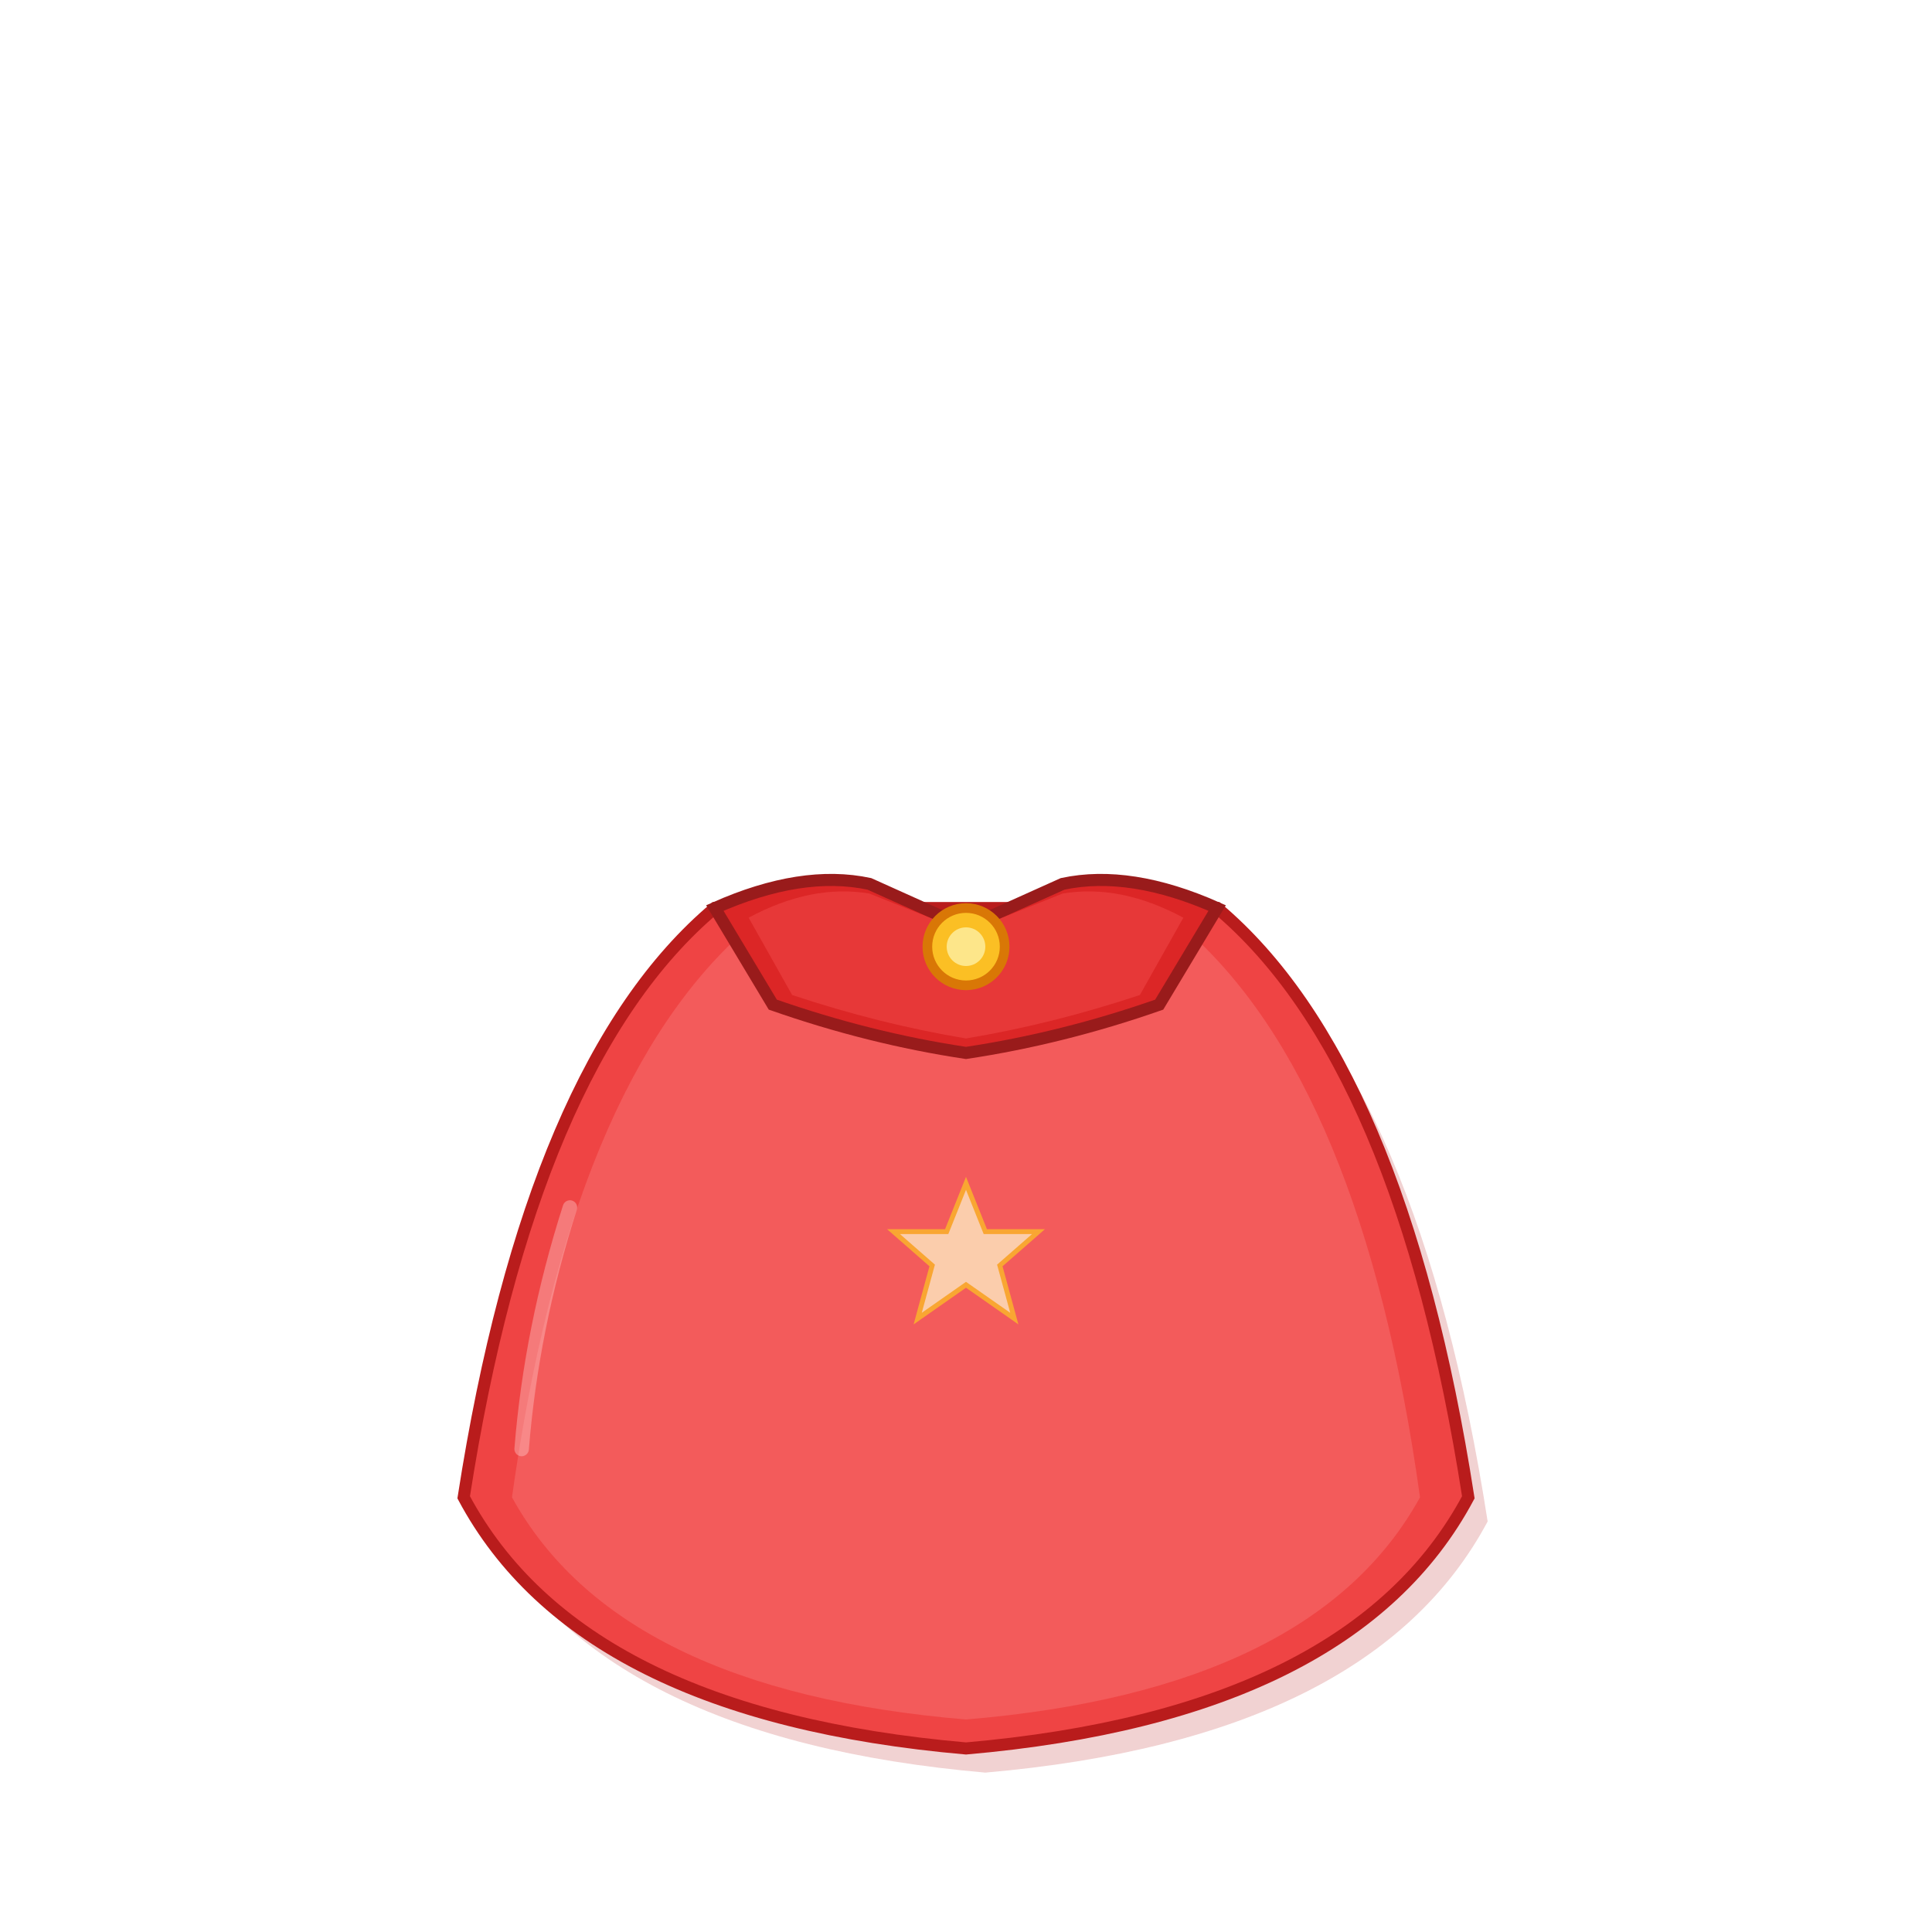
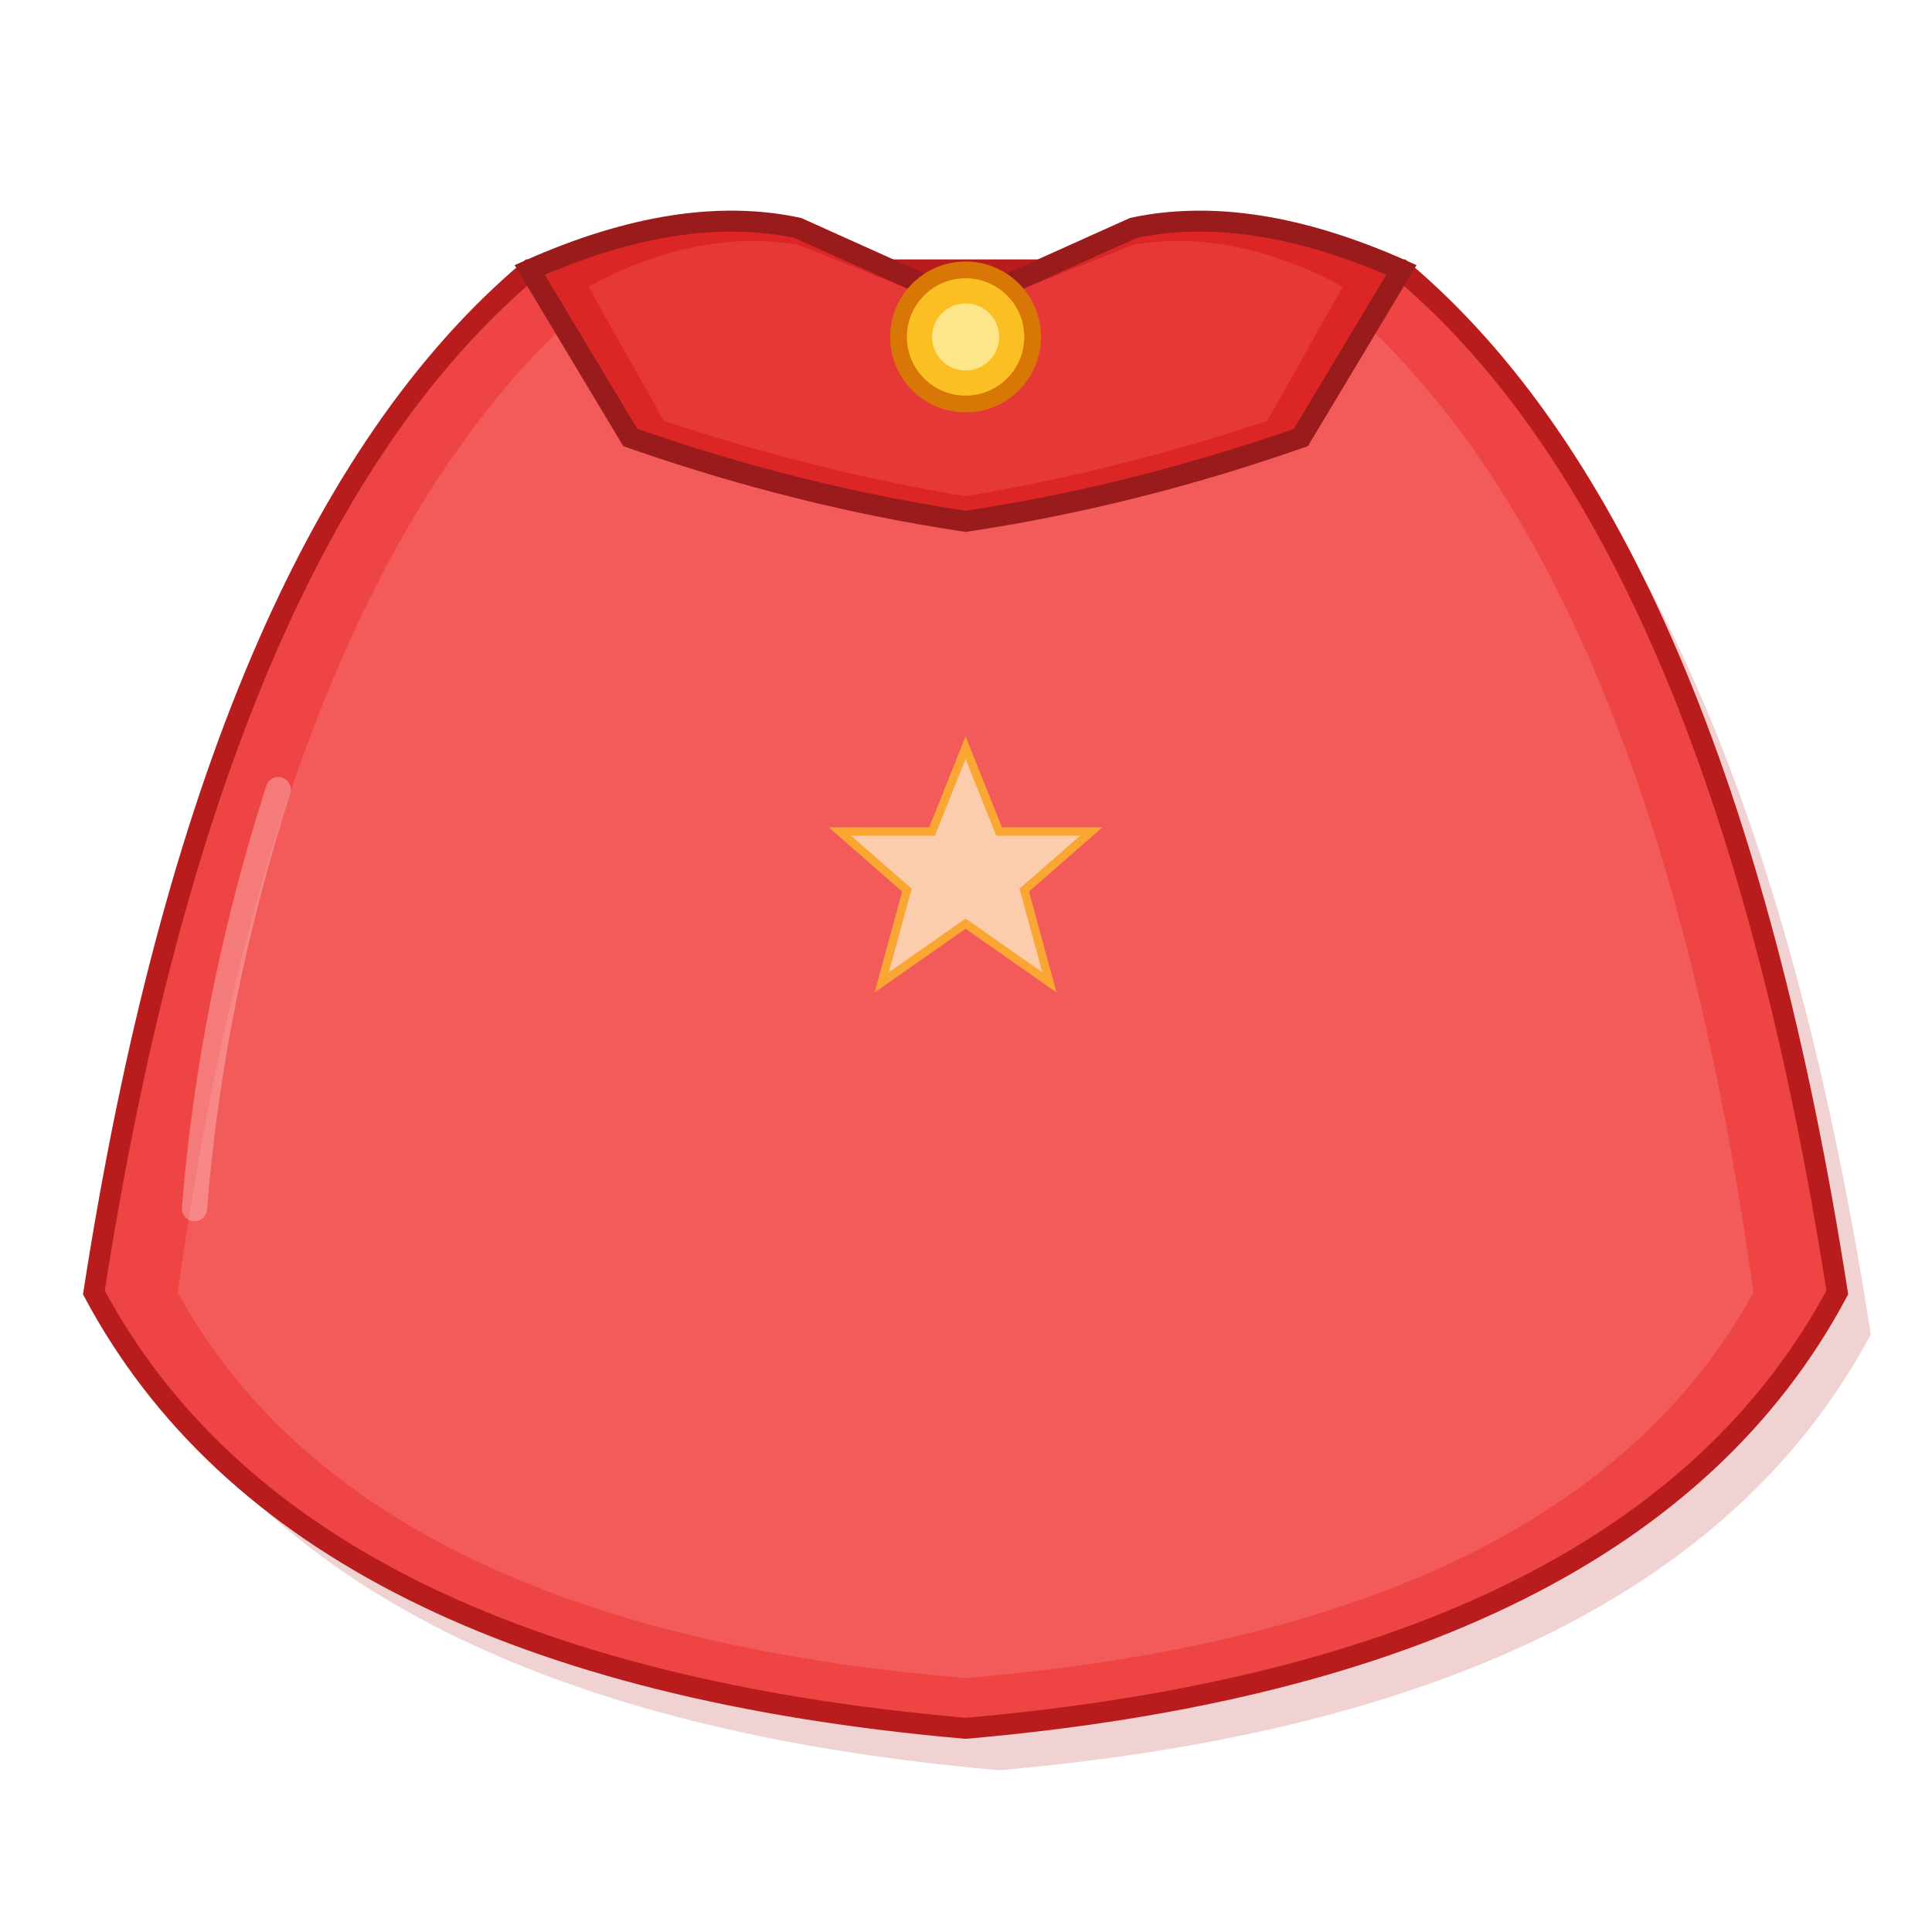
- <svg xmlns="http://www.w3.org/2000/svg" viewBox="0 0 400 400">
+ <svg xmlns="http://www.w3.org/2000/svg" viewBox="84.8 155.8 230.5 230.5">
  <path d="M148,188 Q110,220 96,310 Q120,355 200,362 Q280,355 304,310 Q290,220 252,188Z" fill="#B91C1C" opacity="0.2" transform="translate(4,5)" />
  <path d="M148,188 Q110,220 96,310 Q120,355 200,362 Q280,355 304,310 Q290,220 252,188Z" fill="#EF4444" />
  <path d="M155,192 Q118,224 106,310 Q128,350 200,356 Q272,350 294,310 Q282,224 245,192Z" fill="#F87171" opacity="0.5" />
  <path d="M148,188 Q110,220 96,310 Q120,355 200,362 Q280,355 304,310 Q290,220 252,188Z" fill="none" stroke="#B91C1C" stroke-width="2.5" />
  <path d="M148,188 Q166,180 180,183 L200,192 L220,183 Q234,180 252,188 L240,208 Q220,215 200,218 Q180,215 160,208Z" fill="#DC2626" stroke="#991B1B" stroke-width="2.5" />
  <path d="M155,190 Q168,183 180,185 L200,193 L220,185 Q232,183 245,190 L236,206 Q218,212 200,215 Q182,212 164,206Z" fill="#EF4444" opacity="0.6" />
  <circle cx="200" cy="196" r="8" fill="#FBBF24" stroke="#D97706" stroke-width="2" />
  <circle cx="200" cy="196" r="4" fill="#FDE68A" />
  <path d="M200,245 L204,255 L215,255 L207,262 L210,273 L200,266 L190,273 L193,262 L185,255 L196,255Z" fill="#FEF3C7" opacity="0.75" stroke="#FBBF24" stroke-width="1" />
  <path d="M118,250 Q110,275 108,300" stroke="#FECACA" stroke-width="3" stroke-linecap="round" fill="none" opacity="0.4" />
</svg>
